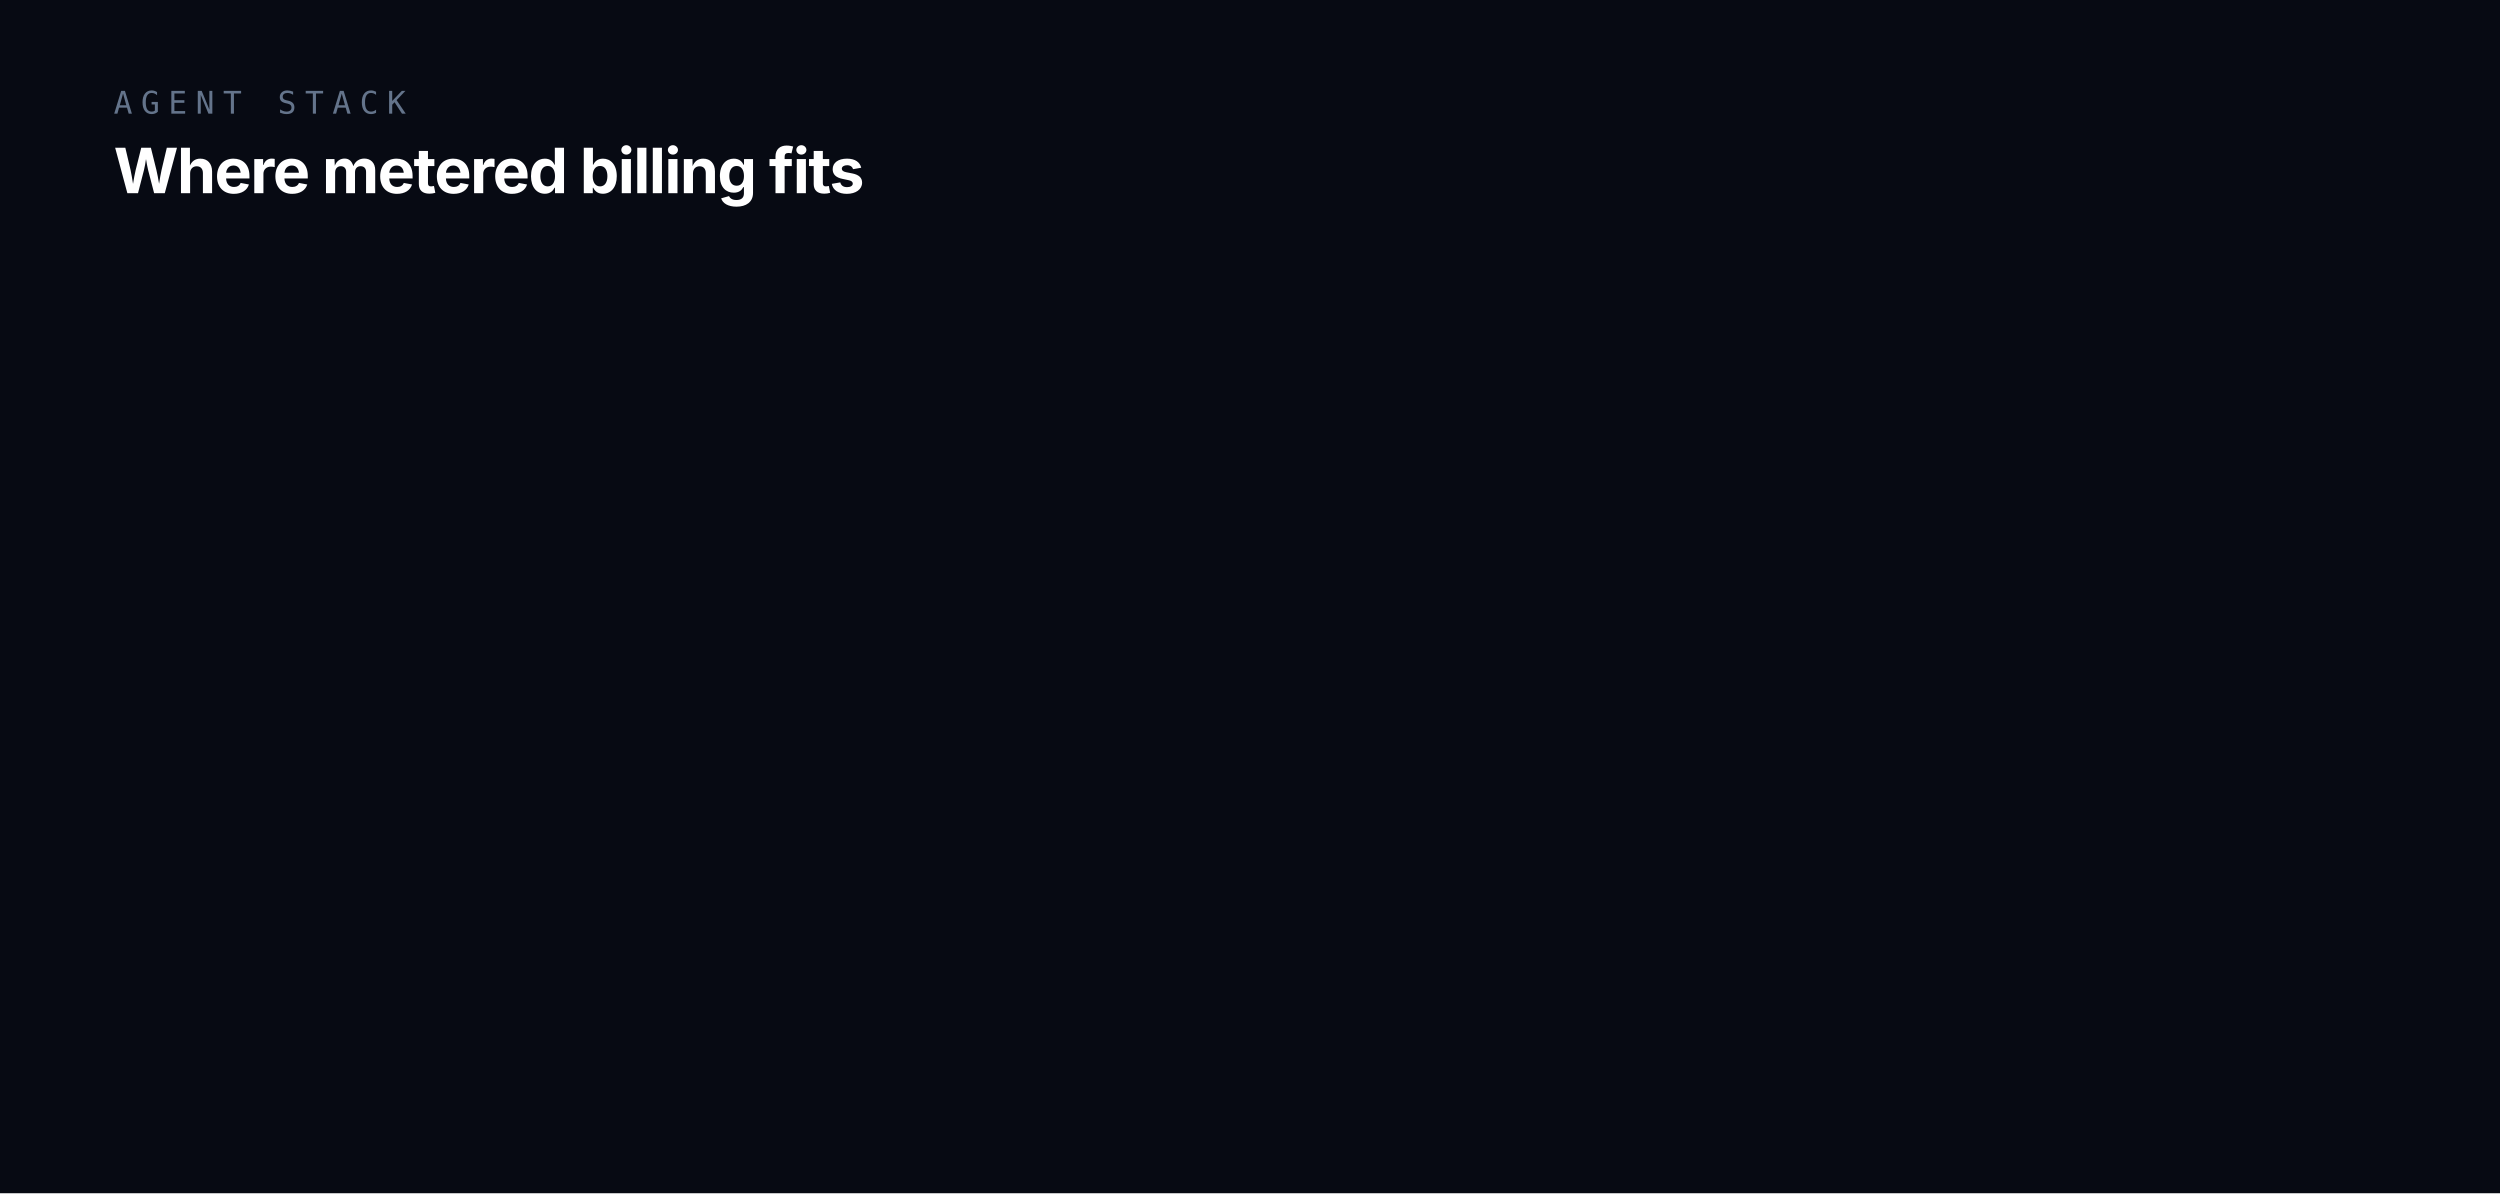
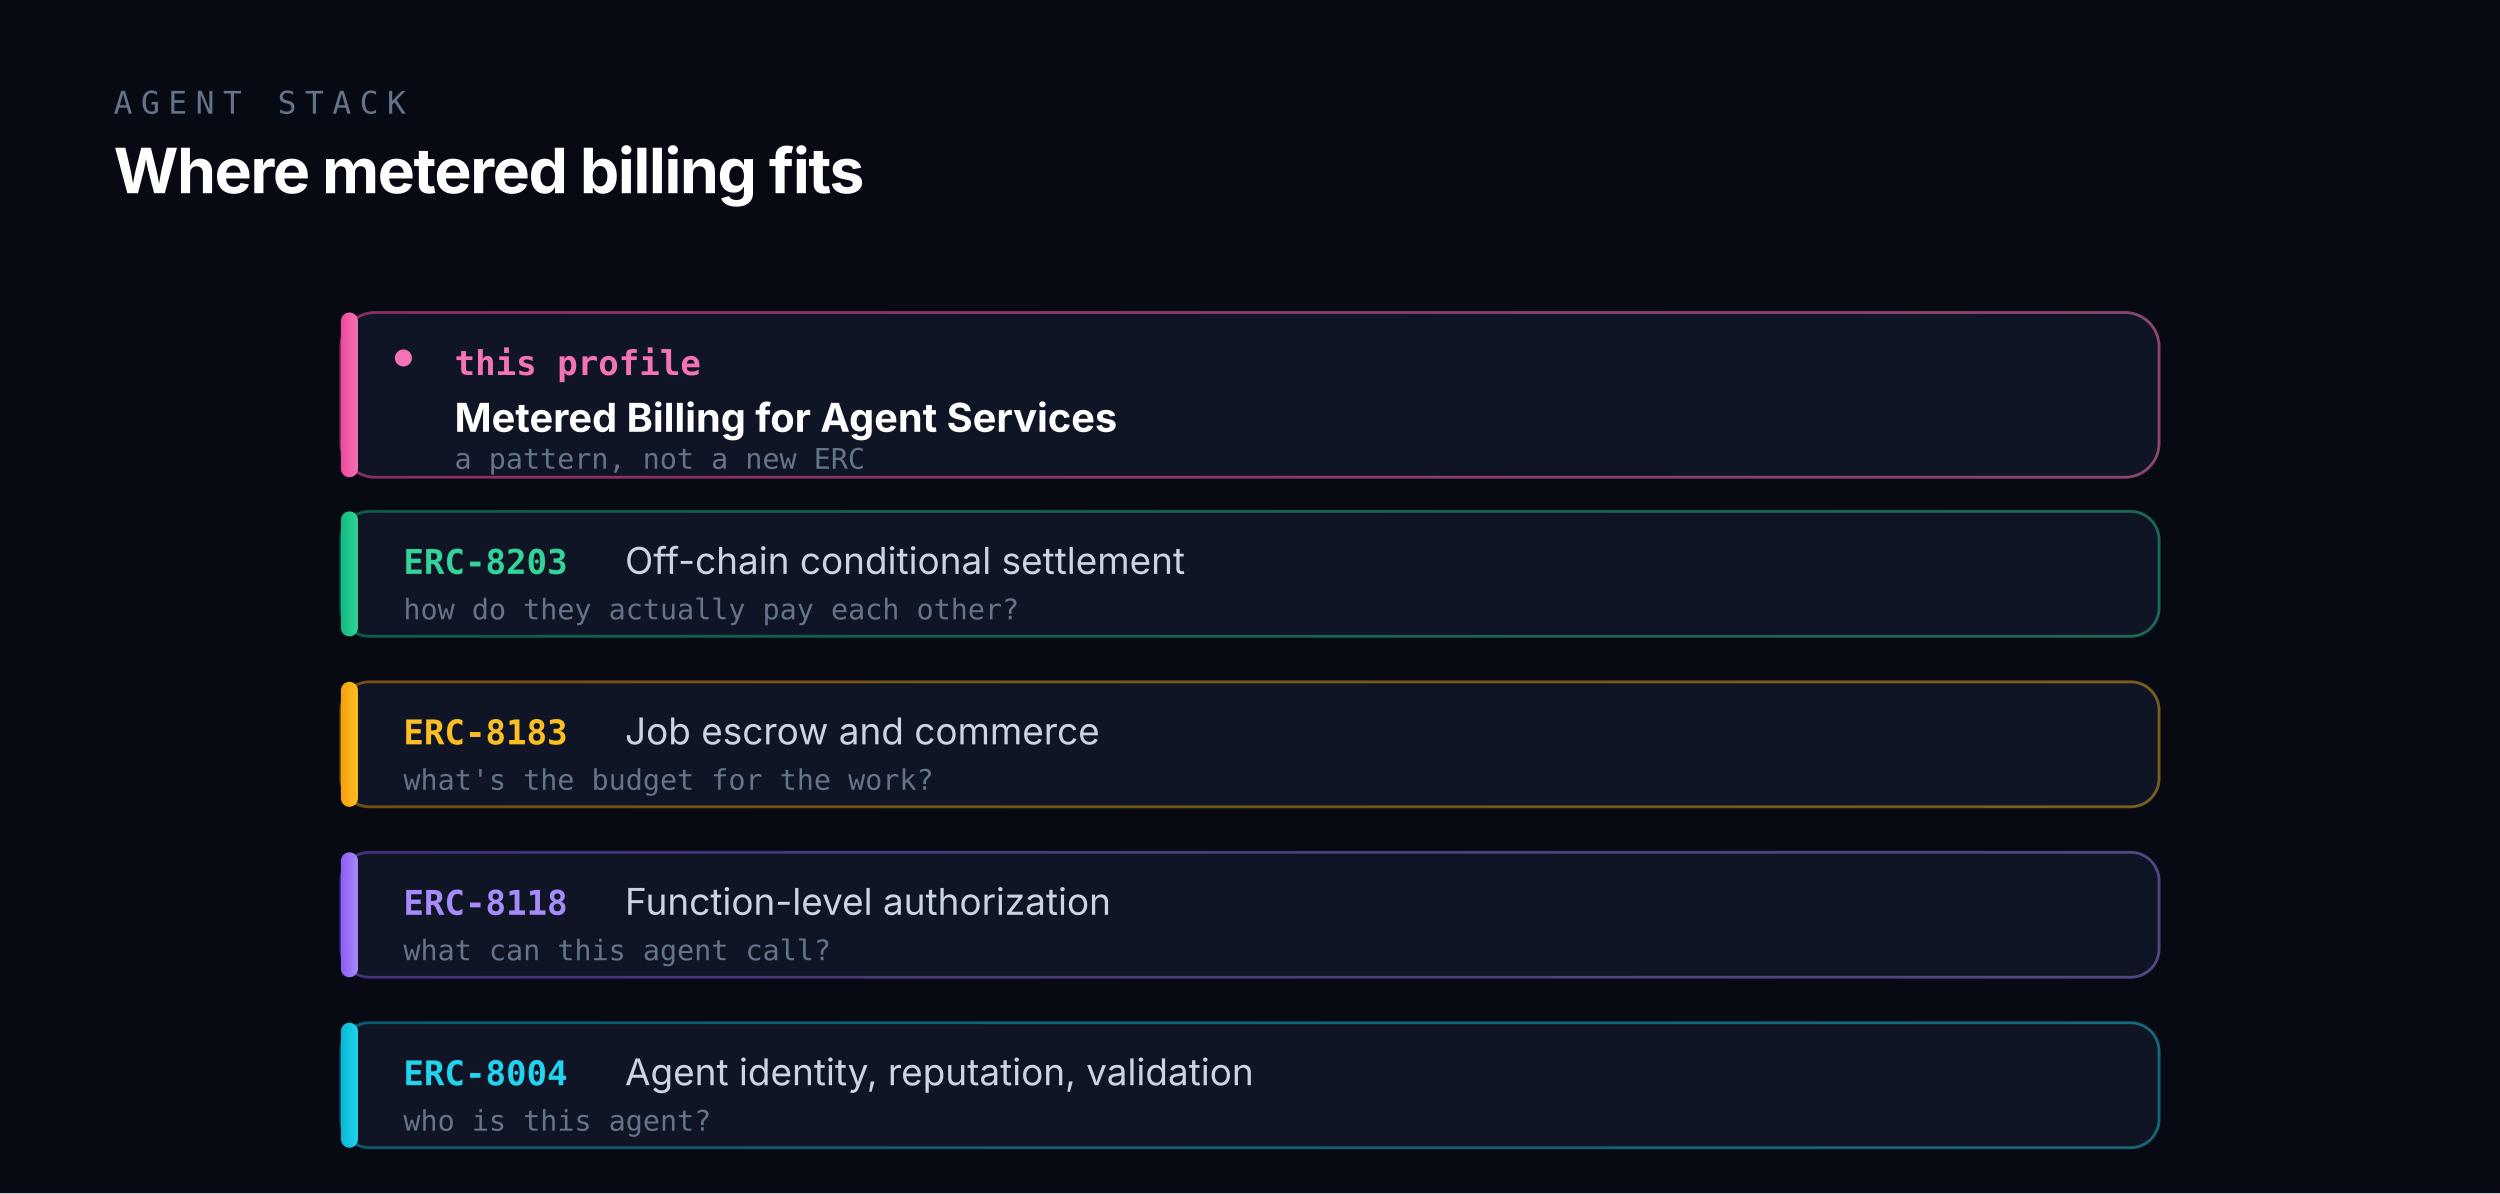
<svg xmlns="http://www.w3.org/2000/svg" viewBox="0 0 880 420" role="img" aria-label="Where metered billing fits in the agent stack">
  <defs>
    <linearGradient id="layer1" x1="0" y1="0" x2="1" y2="0">
      <stop offset="0%" stop-color="#06b6d4" />
      <stop offset="100%" stop-color="#22d3ee" />
    </linearGradient>
    <linearGradient id="layer2" x1="0" y1="0" x2="1" y2="0">
      <stop offset="0%" stop-color="#8b5cf6" />
      <stop offset="100%" stop-color="#a78bfa" />
    </linearGradient>
    <linearGradient id="layer3" x1="0" y1="0" x2="1" y2="0">
      <stop offset="0%" stop-color="#f59e0b" />
      <stop offset="100%" stop-color="#fbbf24" />
    </linearGradient>
    <linearGradient id="layer4" x1="0" y1="0" x2="1" y2="0">
      <stop offset="0%" stop-color="#10b981" />
      <stop offset="100%" stop-color="#34d399" />
    </linearGradient>
    <linearGradient id="topLayer" x1="0" y1="0" x2="1" y2="0">
      <stop offset="0%" stop-color="#ec4899" />
      <stop offset="100%" stop-color="#f472b6" />
    </linearGradient>
    <style>
      .sans { font-family: Inter, ui-sans-serif, system-ui, sans-serif; }
      .mono { font-family: 'JetBrains Mono', ui-monospace, Menlo, monospace; }
-       .l1 { animation: rise 5s cubic-bezier(0.4,0,0.2,1) infinite; animation-delay: 0.0s; opacity: 0; }
-       .l2 { animation: rise 5s cubic-bezier(0.4,0,0.2,1) infinite; animation-delay: 0.5s; opacity: 0; }
-       .l3 { animation: rise 5s cubic-bezier(0.4,0,0.2,1) infinite; animation-delay: 1.0s; opacity: 0; }
-       .l4 { animation: rise 5s cubic-bezier(0.4,0,0.2,1) infinite; animation-delay: 1.5s; opacity: 0; }
-       .l5 { animation: rise 5s cubic-bezier(0.4,0,0.2,1) infinite; animation-delay: 2.0s; opacity: 0; }
+       .layer { animation: rise 5s cubic-bezier(0.4,0,0.2,1) infinite both; }
+       .l1 { animation-delay: 0.0s; }
+       .l2 { animation-delay: 0.5s; }
+       .l3 { animation-delay: 1.0s; }
+       .l4 { animation-delay: 1.5s; }
+       .l5 { animation-delay: 2.0s; }
      .star { animation: twinkle 2s ease-in-out infinite; }
      @keyframes rise {
-         0% { opacity: 0; transform: translateY(8px); }
-         15% { opacity: 1; transform: translateY(0); }
-         90% { opacity: 1; transform: translateY(0); }
+         0%   { opacity: 0; transform: translateY(8px); }
+         15%  { opacity: 1; transform: translateY(0); }
        100% { opacity: 1; transform: translateY(0); }
      }
      @keyframes twinkle {
        0%, 100% { opacity: 0.4; }
        50% { opacity: 1; }
      }
      @media (prefers-reduced-motion: reduce) {
-         .l1, .l2, .l3, .l4, .l5, .star { animation: none !important; opacity: 1 !important; transform: none !important; }
+         .layer, .star { animation: none !important; opacity: 1 !important; transform: none !important; }
      }
    </style>
  </defs>
  <rect width="880" height="420" fill="#070a13" />
  <g transform="translate(40,40)">
    <text class="mono" fill="#64748b" font-size="11" letter-spacing="3">AGENT STACK</text>
    <text class="sans" fill="#ffffff" font-size="22" font-weight="700" letter-spacing="-0.5" y="28">Where metered billing fits</text>
  </g>
-   <g class="l1" transform="translate(120,360)">
+   <g class="layer l1" transform="translate(120,360)">
    <rect width="640" height="44" rx="10" fill="#0f1524" stroke="url(#layer1)" stroke-opacity="0.45" />
    <rect width="6" height="44" rx="3" fill="url(#layer1)" />
    <text class="mono" fill="#22d3ee" font-size="12" font-weight="600" x="22" y="22">ERC-8004</text>
    <text class="sans" fill="#cbd5e1" font-size="13" x="100" y="22">Agent identity, reputation, validation</text>
    <text class="mono" fill="#64748b" font-size="10" x="22" y="38">who is this agent?</text>
  </g>
-   <g class="l2" transform="translate(120,300)">
+   <g class="layer l2" transform="translate(120,300)">
    <rect width="640" height="44" rx="10" fill="#0f1524" stroke="url(#layer2)" stroke-opacity="0.45" />
    <rect width="6" height="44" rx="3" fill="url(#layer2)" />
    <text class="mono" fill="#a78bfa" font-size="12" font-weight="600" x="22" y="22">ERC-8118</text>
    <text class="sans" fill="#cbd5e1" font-size="13" x="100" y="22">Function-level authorization</text>
    <text class="mono" fill="#64748b" font-size="10" x="22" y="38">what can this agent call?</text>
  </g>
-   <g class="l3" transform="translate(120,240)">
+   <g class="layer l3" transform="translate(120,240)">
    <rect width="640" height="44" rx="10" fill="#0f1524" stroke="url(#layer3)" stroke-opacity="0.45" />
    <rect width="6" height="44" rx="3" fill="url(#layer3)" />
    <text class="mono" fill="#fbbf24" font-size="12" font-weight="600" x="22" y="22">ERC-8183</text>
    <text class="sans" fill="#cbd5e1" font-size="13" x="100" y="22">Job escrow and commerce</text>
    <text class="mono" fill="#64748b" font-size="10" x="22" y="38">what's the budget for the work?</text>
  </g>
-   <g class="l4" transform="translate(120,180)">
+   <g class="layer l4" transform="translate(120,180)">
    <rect width="640" height="44" rx="10" fill="#0f1524" stroke="url(#layer4)" stroke-opacity="0.45" />
    <rect width="6" height="44" rx="3" fill="url(#layer4)" />
    <text class="mono" fill="#34d399" font-size="12" font-weight="600" x="22" y="22">ERC-8203</text>
    <text class="sans" fill="#cbd5e1" font-size="13" x="100" y="22">Off-chain conditional settlement</text>
    <text class="mono" fill="#64748b" font-size="10" x="22" y="38">how do they actually pay each other?</text>
  </g>
-   <g class="l5" transform="translate(120,110)">
+   <g class="layer l5" transform="translate(120,110)">
    <rect width="640" height="58" rx="12" fill="#0f1524" stroke="url(#topLayer)" stroke-opacity="0.55" />
    <rect width="6" height="58" rx="3" fill="url(#topLayer)" />
    <g transform="translate(22,16)">
      <circle class="star" cx="0" cy="0" r="3" fill="#f472b6" />
    </g>
    <text class="mono" fill="#f472b6" font-size="12" font-weight="700" x="40" y="22">this profile</text>
    <text class="sans" fill="#ffffff" font-size="14" font-weight="700" x="40" y="42">Metered Billing for Agent Services</text>
    <text class="mono" fill="#64748b" font-size="10" x="40" y="55">a pattern, not a new ERC</text>
  </g>
</svg>
